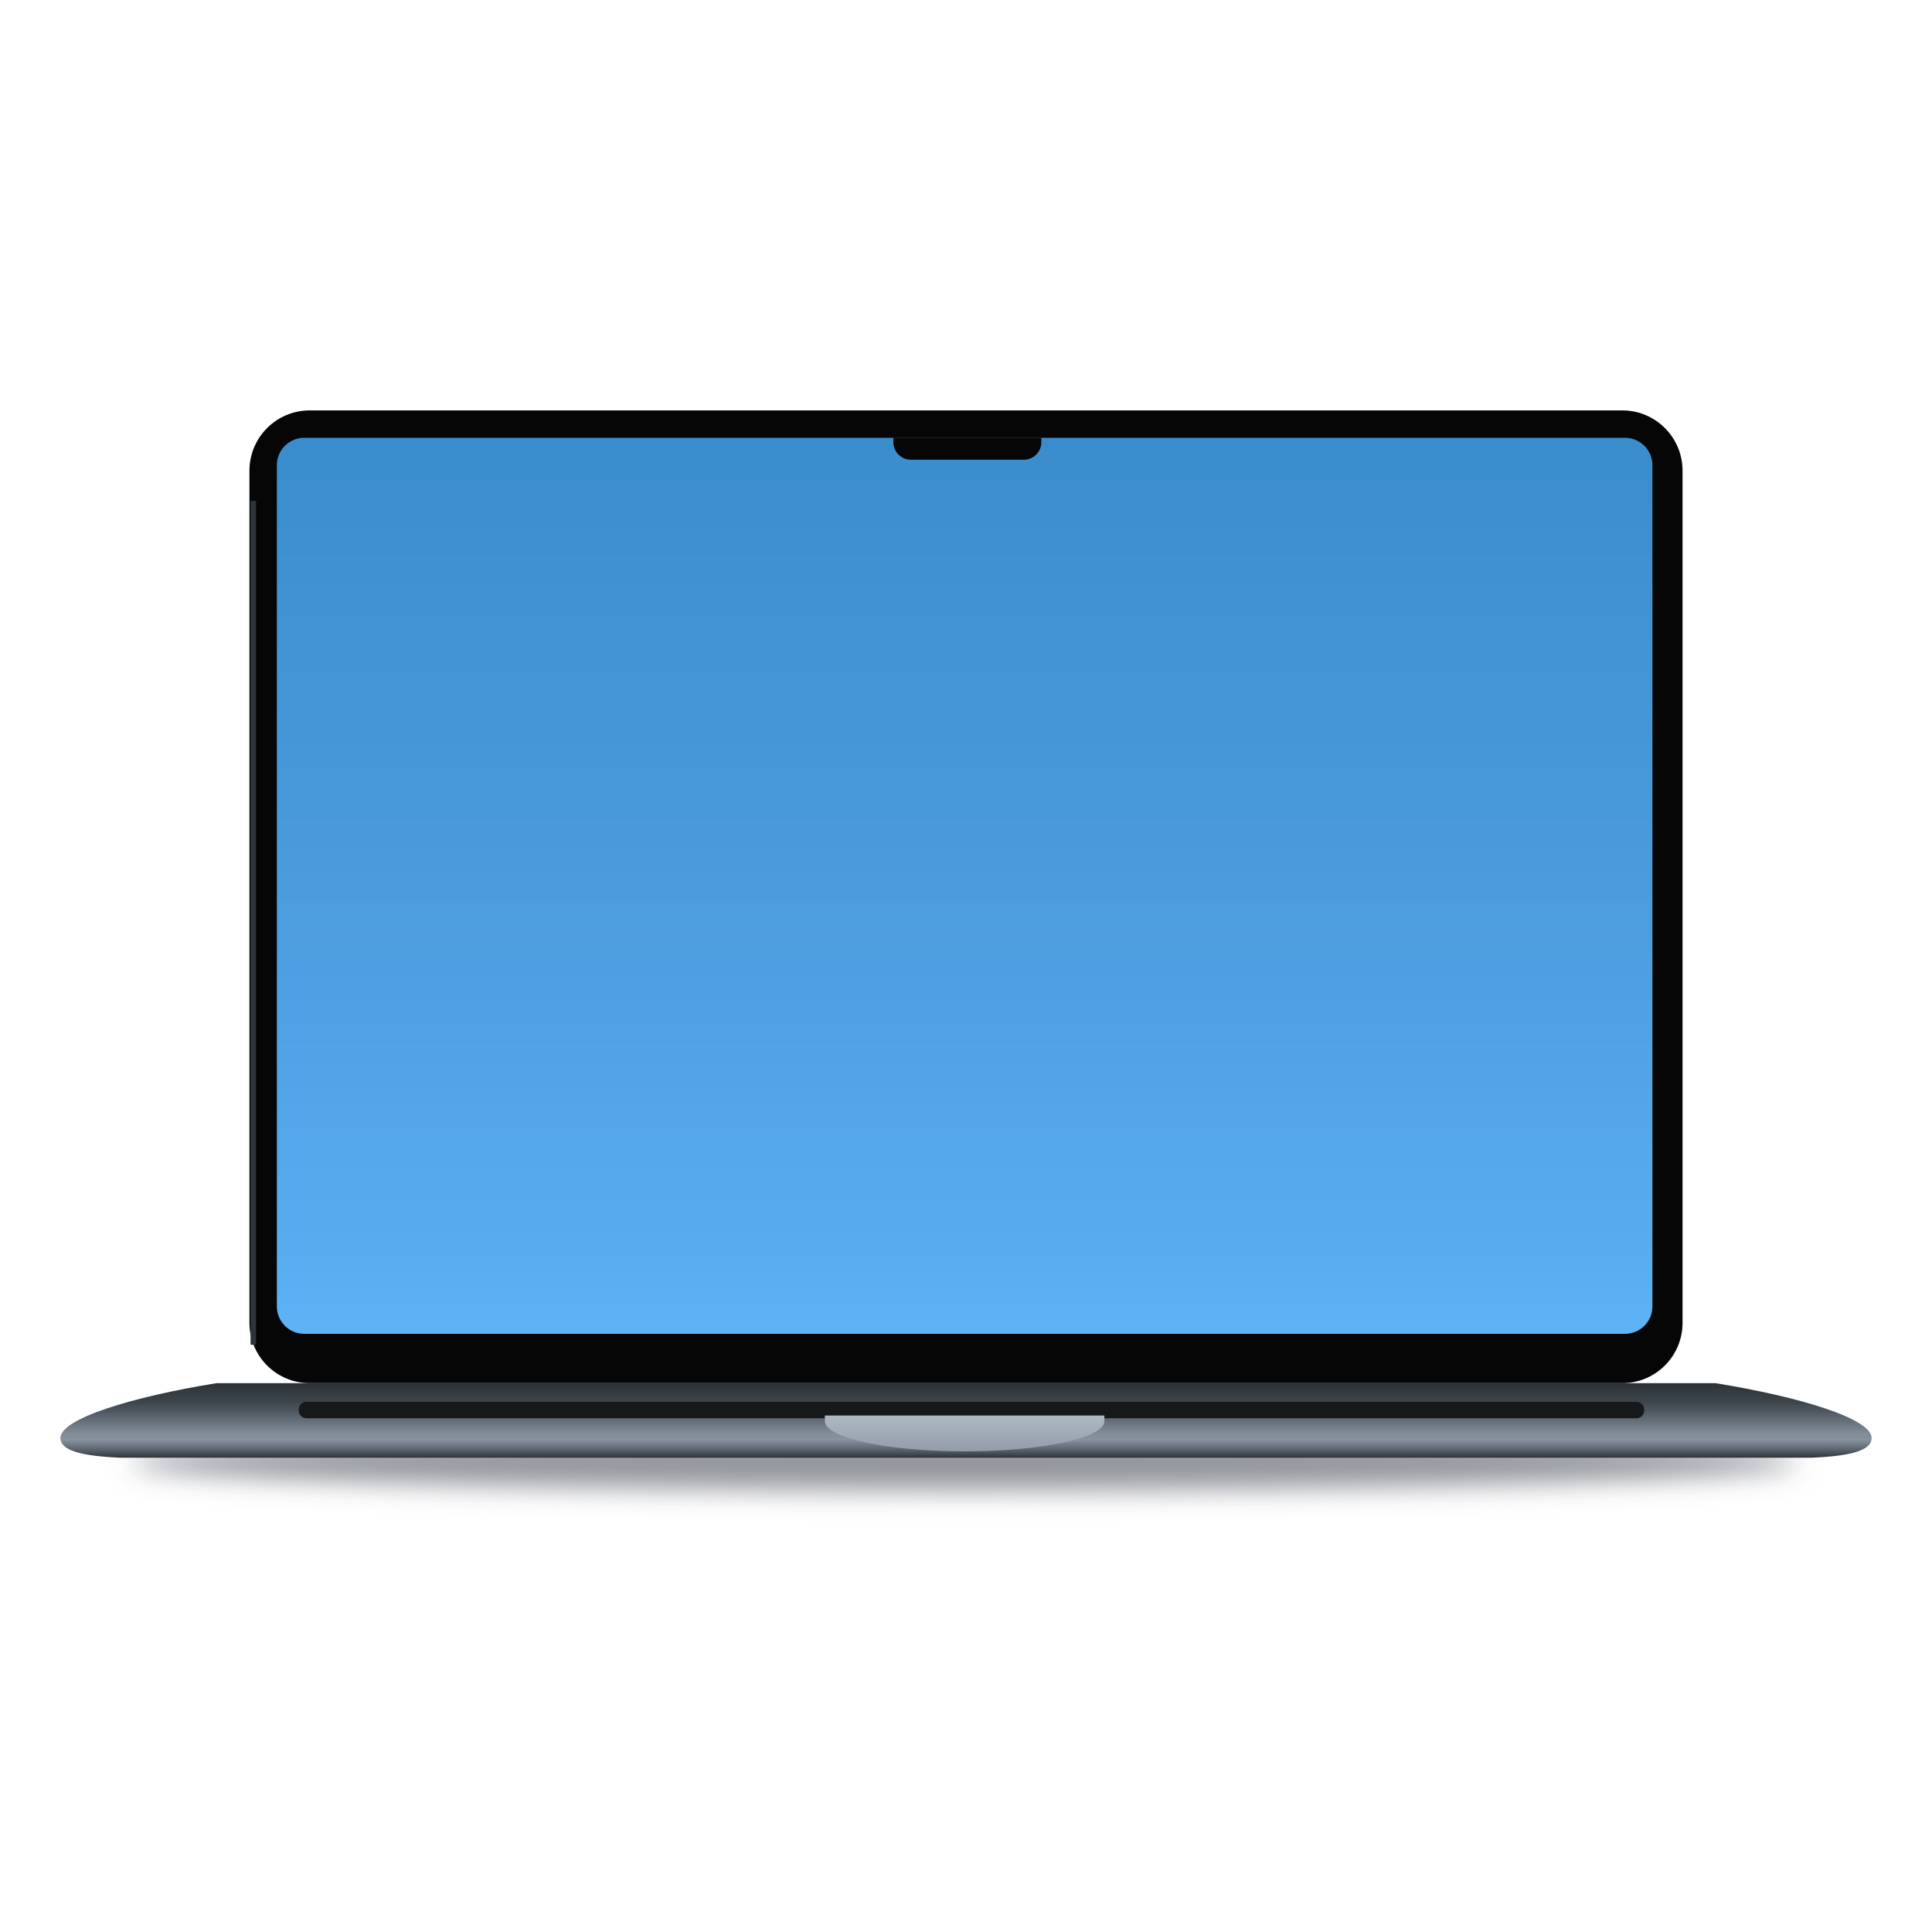
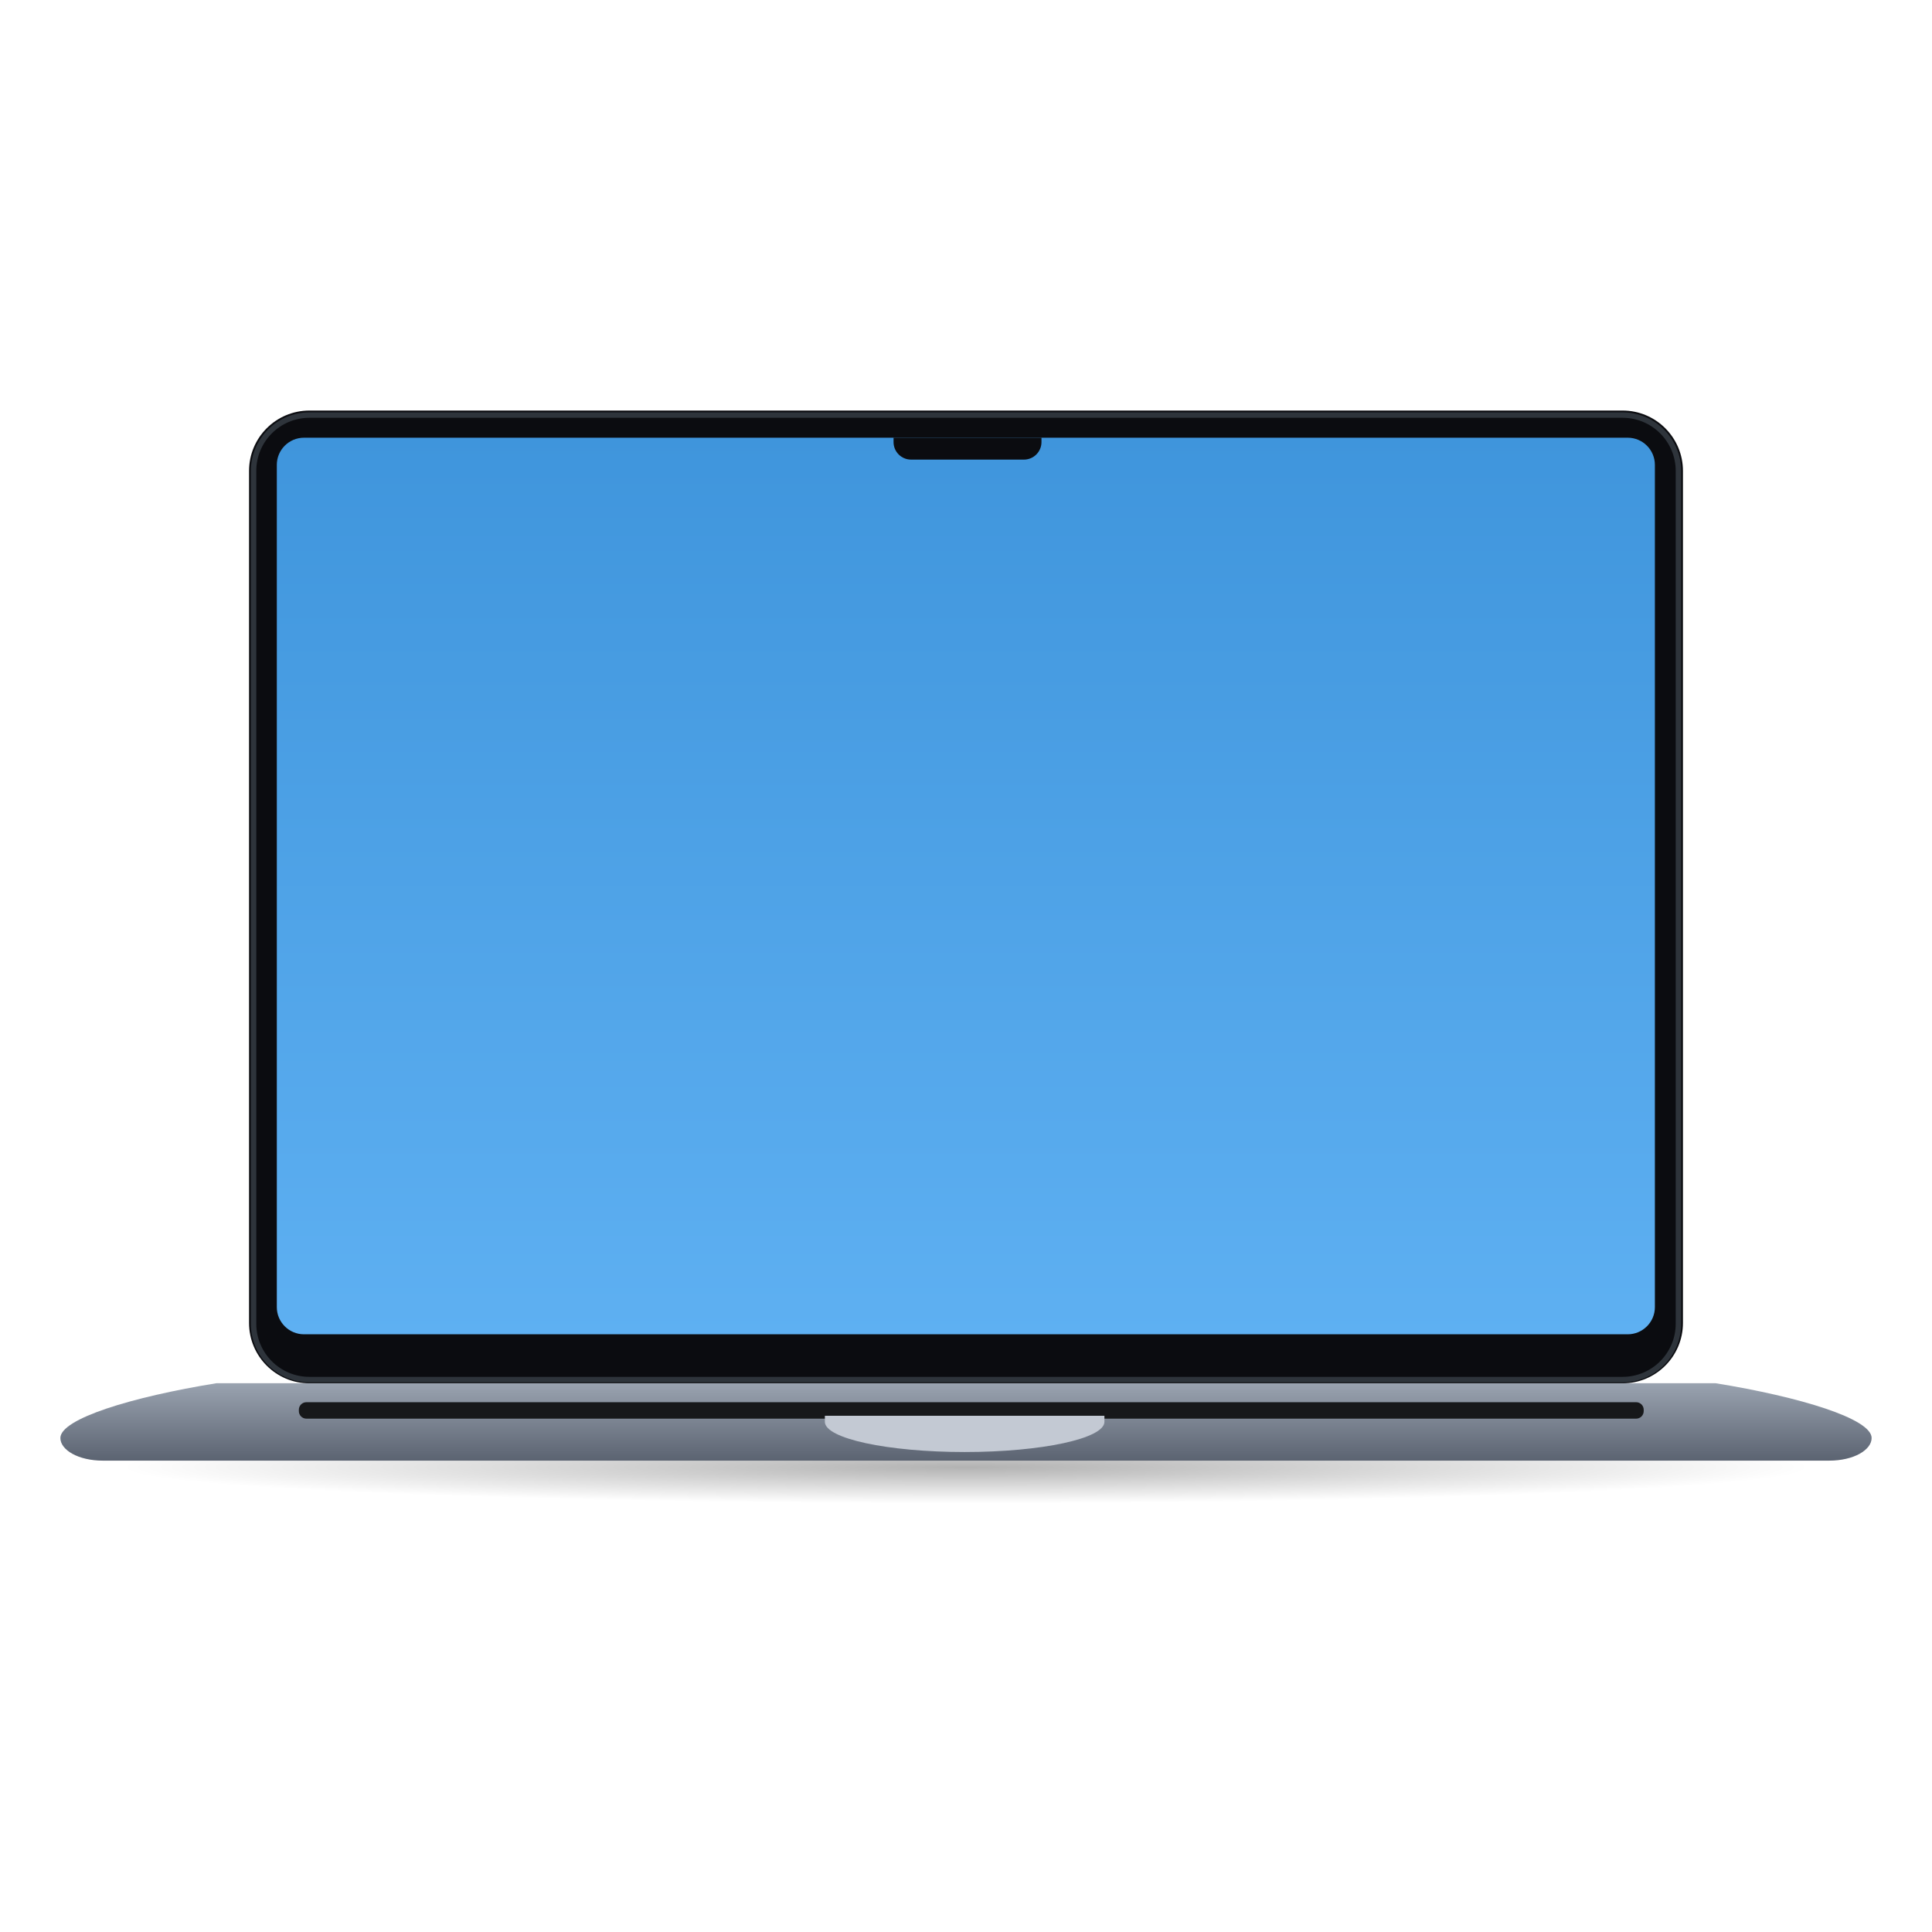
- <svg xmlns="http://www.w3.org/2000/svg" width="128" height="128">
+ <svg xmlns="http://www.w3.org/2000/svg" width="128" height="128" viewBox="0 0 128 128">
  <defs>
-     <linearGradient id="prefix__b" x1="0" y1="46.5" x2="0" y2="210" gradientUnits="userSpaceOnUse" gradientTransform="matrix(.36309 0 0 .36309 9.872 26.432)">
-       <stop offset="0" stop-color="#3A8DCD" />
-       <stop offset=".5" stop-color="#4B9BDD" />
-       <stop offset=".9" stop-color="#58ACEE" />
-       <stop offset="1" stop-color="#5DB3F6" />
+     <linearGradient id="gm-l-screen" x1="0" y1="0" x2="0" y2="1">
+       <stop offset="0" stop-color="#3f95dc" />
+       <stop offset="1" stop-color="#5eb0f2" />
    </linearGradient>
-     <linearGradient id="prefix__c" x1="0" y1="219" x2="0" y2="232.6" gradientUnits="userSpaceOnUse" gradientTransform="matrix(.36309 0 0 .36309 9.872 26.432)">
-       <stop offset="0" stop-color="#2C3237" />
-       <stop offset=".25" stop-color="#3D454B" />
-       <stop offset=".38" stop-color="#4F5862" />
-       <stop offset=".68" stop-color="#838D99" />
-       <stop offset=".76" stop-color="#88929E" />
-       <stop offset=".9" stop-color="#57606B" />
-       <stop offset="1" stop-color="#2E3339" />
+     <linearGradient id="gm-l-base" x1="0" y1="0" x2="0" y2="1">
+       <stop offset="0" stop-color="#9aa3b0" />
+       <stop offset="1" stop-color="#5b6371" />
    </linearGradient>
-     <linearGradient id="prefix__d" x1="0" y1="225" x2="0" y2="231.5" gradientUnits="userSpaceOnUse" gradientTransform="matrix(.36309 0 0 .36309 9.872 26.432)">
-       <stop offset="0" stop-color="#AEB8C3" />
-       <stop offset="1" stop-color="#939DA9" />
-     </linearGradient>
-     <filter id="prefix__a" x="-.019" y="-.576" width="1.038" height="2.152">
-       <feGaussianBlur stdDeviation="2.4" />
-     </filter>
+     <radialGradient id="gm-l-shadow" cx="0.5" cy="0.5" r="0.5">
+       <stop offset="0" stop-color="#000" stop-opacity="0.3" />
+       <stop offset="1" stop-color="#000" stop-opacity="0" />
+     </radialGradient>
  </defs>
-   <g transform="translate(-11.5 -14.31)">
-     <ellipse cx="180.5" cy="233.5" rx="152" ry="5" fill="#3a414b" opacity=".55" filter="url(#prefix__a)" transform="matrix(.36309 0 0 .36309 9.872 26.432)" />
-     <rect x="28.026" y="41.5" width="94.947" height="64.448" rx="3.994" fill="#060606" />
-     <path d="M28.28 47.49v55.916" stroke="#2e343b" stroke-width=".363" />
-     <rect x="29.842" y="43.315" width="91.135" height="59.365" rx="1.815" fill="url(#prefix__b)" />
-     <path d="M70.69 43.315h9.802v.29a1.162 1.162 0 01-1.161 1.163h-7.48a1.162 1.162 0 01-1.162-1.162z" fill="#060606" />
-     <path d="M25.848 105.948h99.304c5.628.908 10.348 2.36 10.348 3.63 0 .8-1.27 1.199-3.994 1.308H19.494c-2.723-.11-3.994-.509-3.994-1.307 0-1.271 4.72-2.723 10.348-3.631z" fill="url(#prefix__c)" />
-     <rect x="31.294" y="107.182" width="89.138" height="1.089" rx=".508" fill="#17181a" />
-     <path d="M66.15 108.09h18.518v.4a9.259 1.997 0 01-18.517 0z" fill="url(#prefix__d)" />
-   </g>
+   <ellipse cx="64" cy="97.2" rx="56" ry="2.4" fill="url(#gm-l-shadow)" />
+   <rect x="16.5" y="27.2" width="95" height="64.45" rx="4" fill="#0b0c10" />
+   <rect x="16.8" y="27.5" width="94.4" height="63.9" rx="3.7" fill="none" stroke="#2e343b" stroke-width="0.36" />
+   <rect x="18.34" y="29" width="91.3" height="59.4" rx="1.8" fill="url(#gm-l-screen)" />
+   <path d="M59.2 29h9.8v.29a1.16 1.16 0 0 1-1.16 1.16h-7.48a1.16 1.16 0 0 1-1.16-1.16z" fill="#0b0c10" />
+   <path d="M14.35 91.64h99.3c5.63.91 10.35 2.36 10.35 3.63 0 .8-1.2 1.5-2.8 1.5H6.8c-1.6 0-2.8-.7-2.8-1.5 0-1.27 4.72-2.72 10.35-3.63z" fill="url(#gm-l-base)" />
+   <rect x="19.8" y="92.9" width="89.1" height="1.09" rx="0.5" fill="#17181a" />
+   <path d="M54.65 93.8h18.52v.4a9.26 2 0 0 1-18.52 0z" fill="#c3c9d3" />
</svg>
